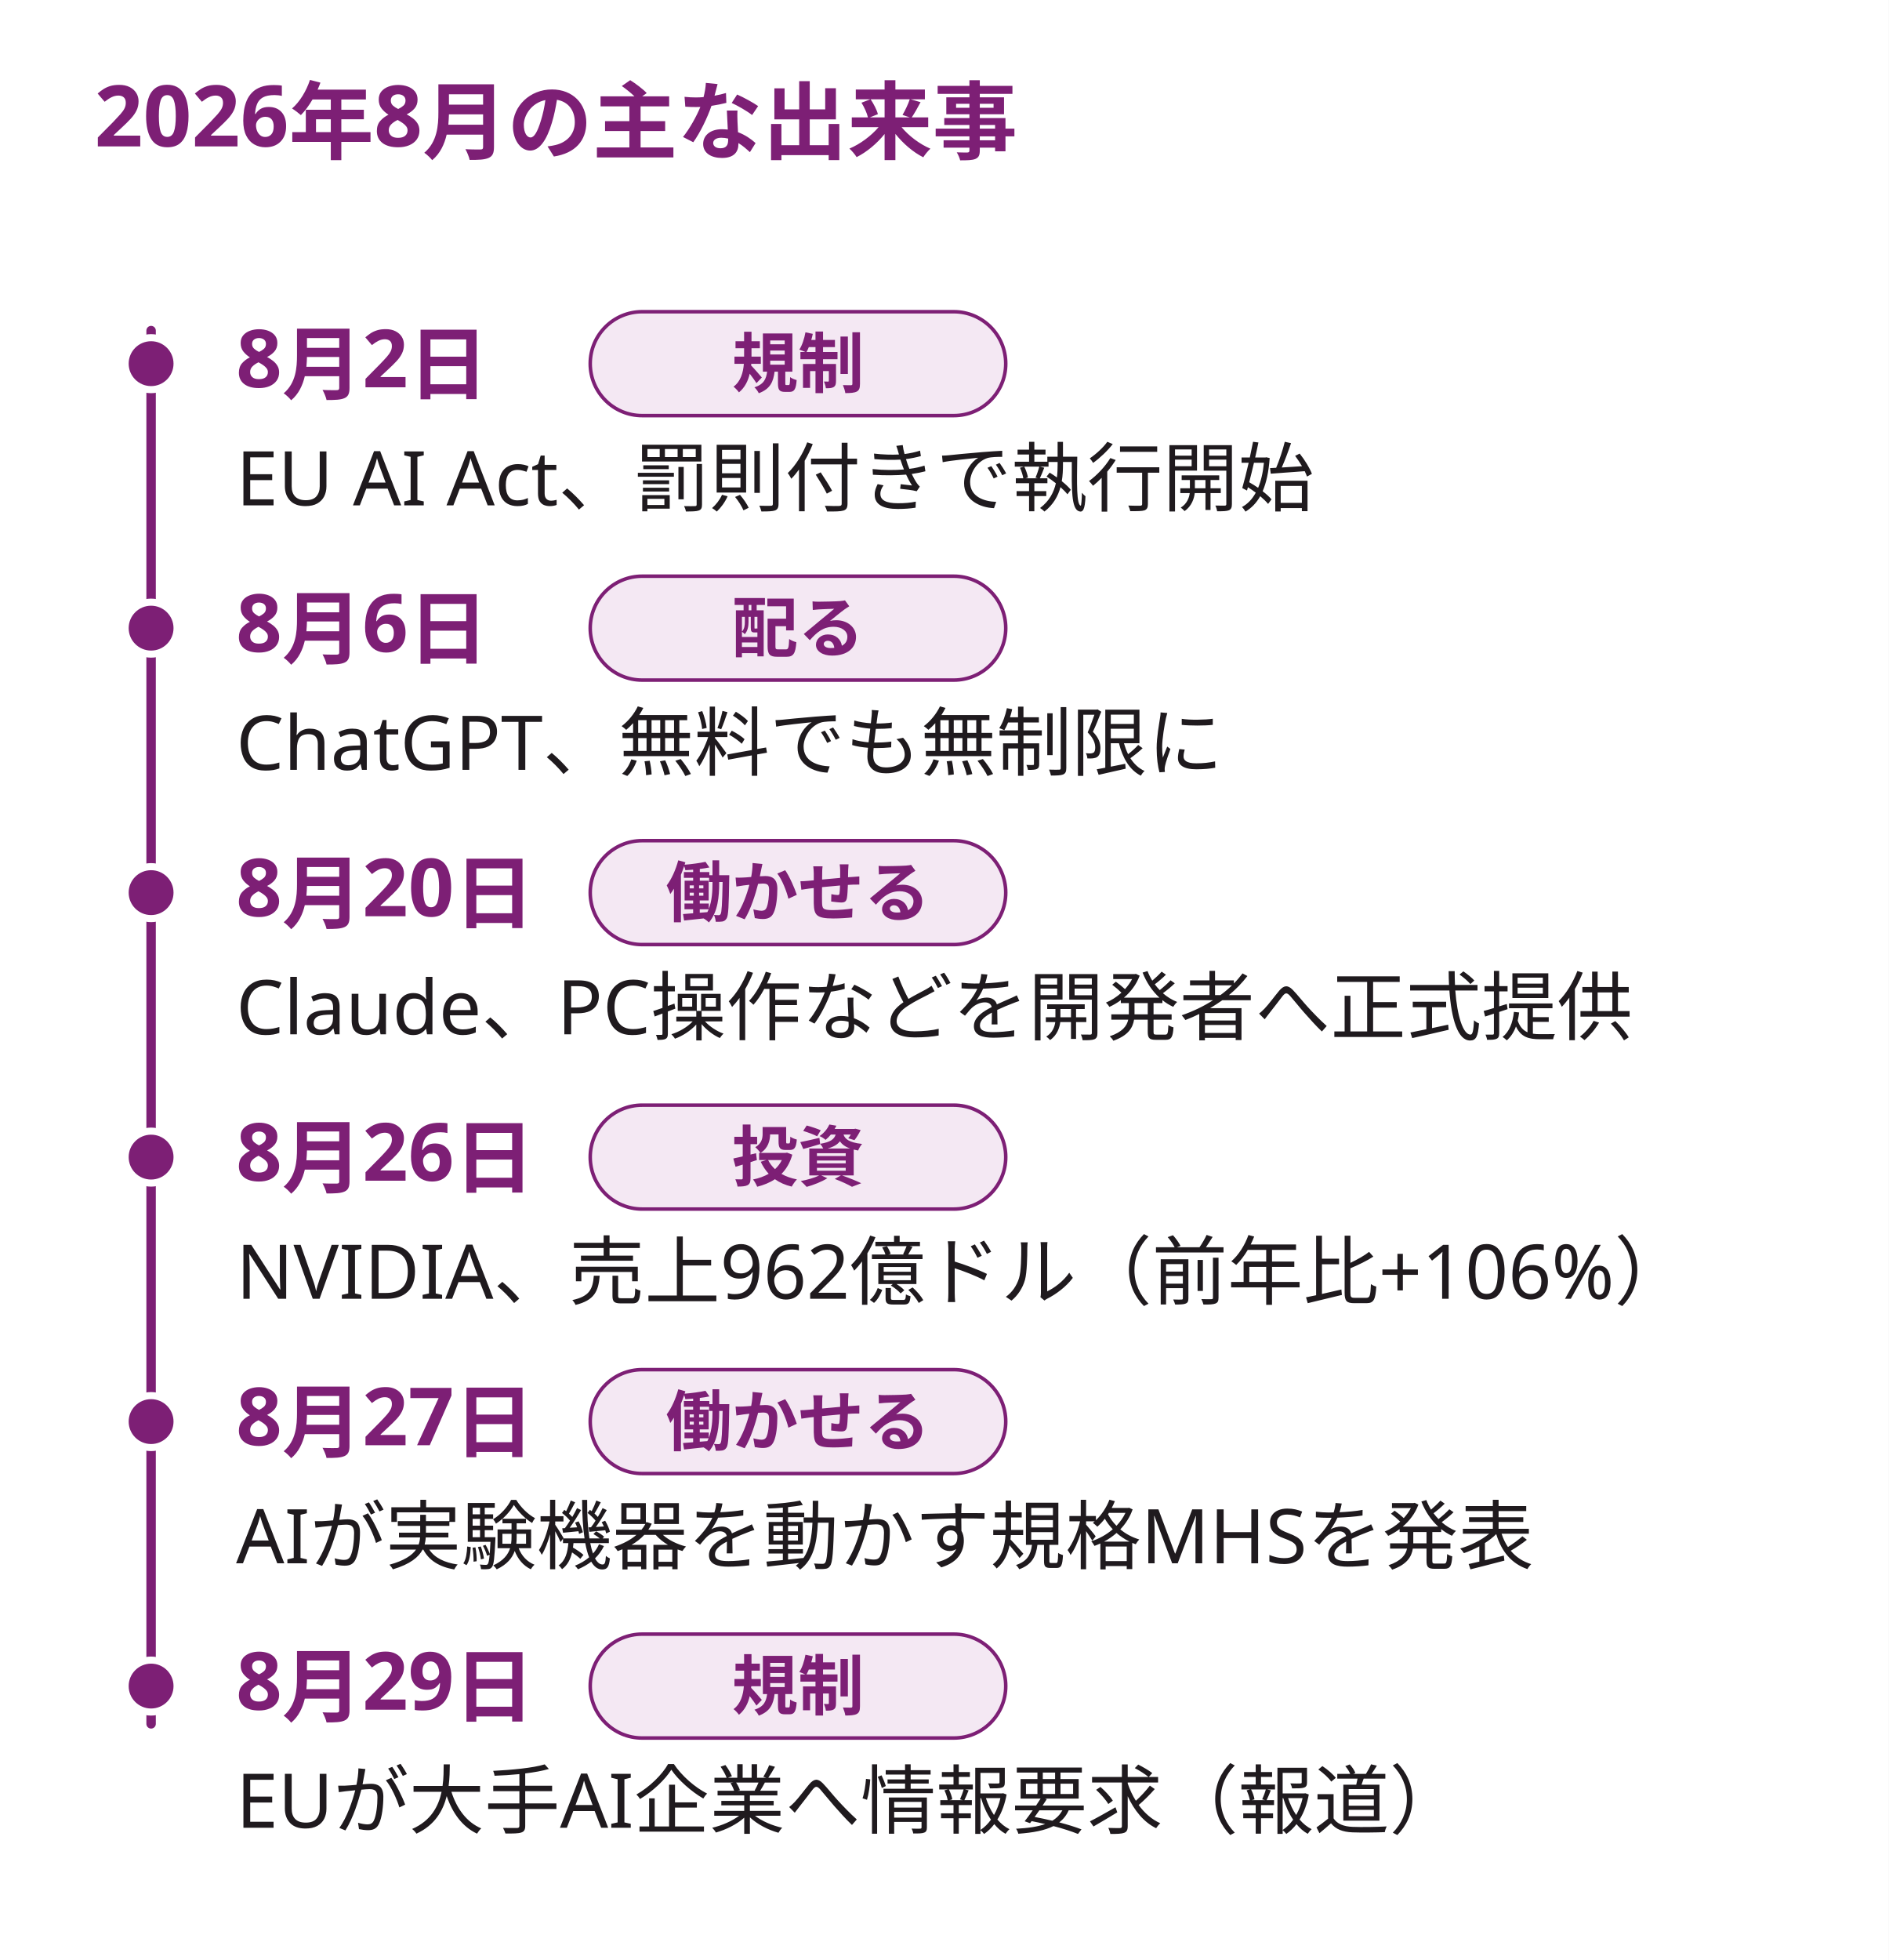
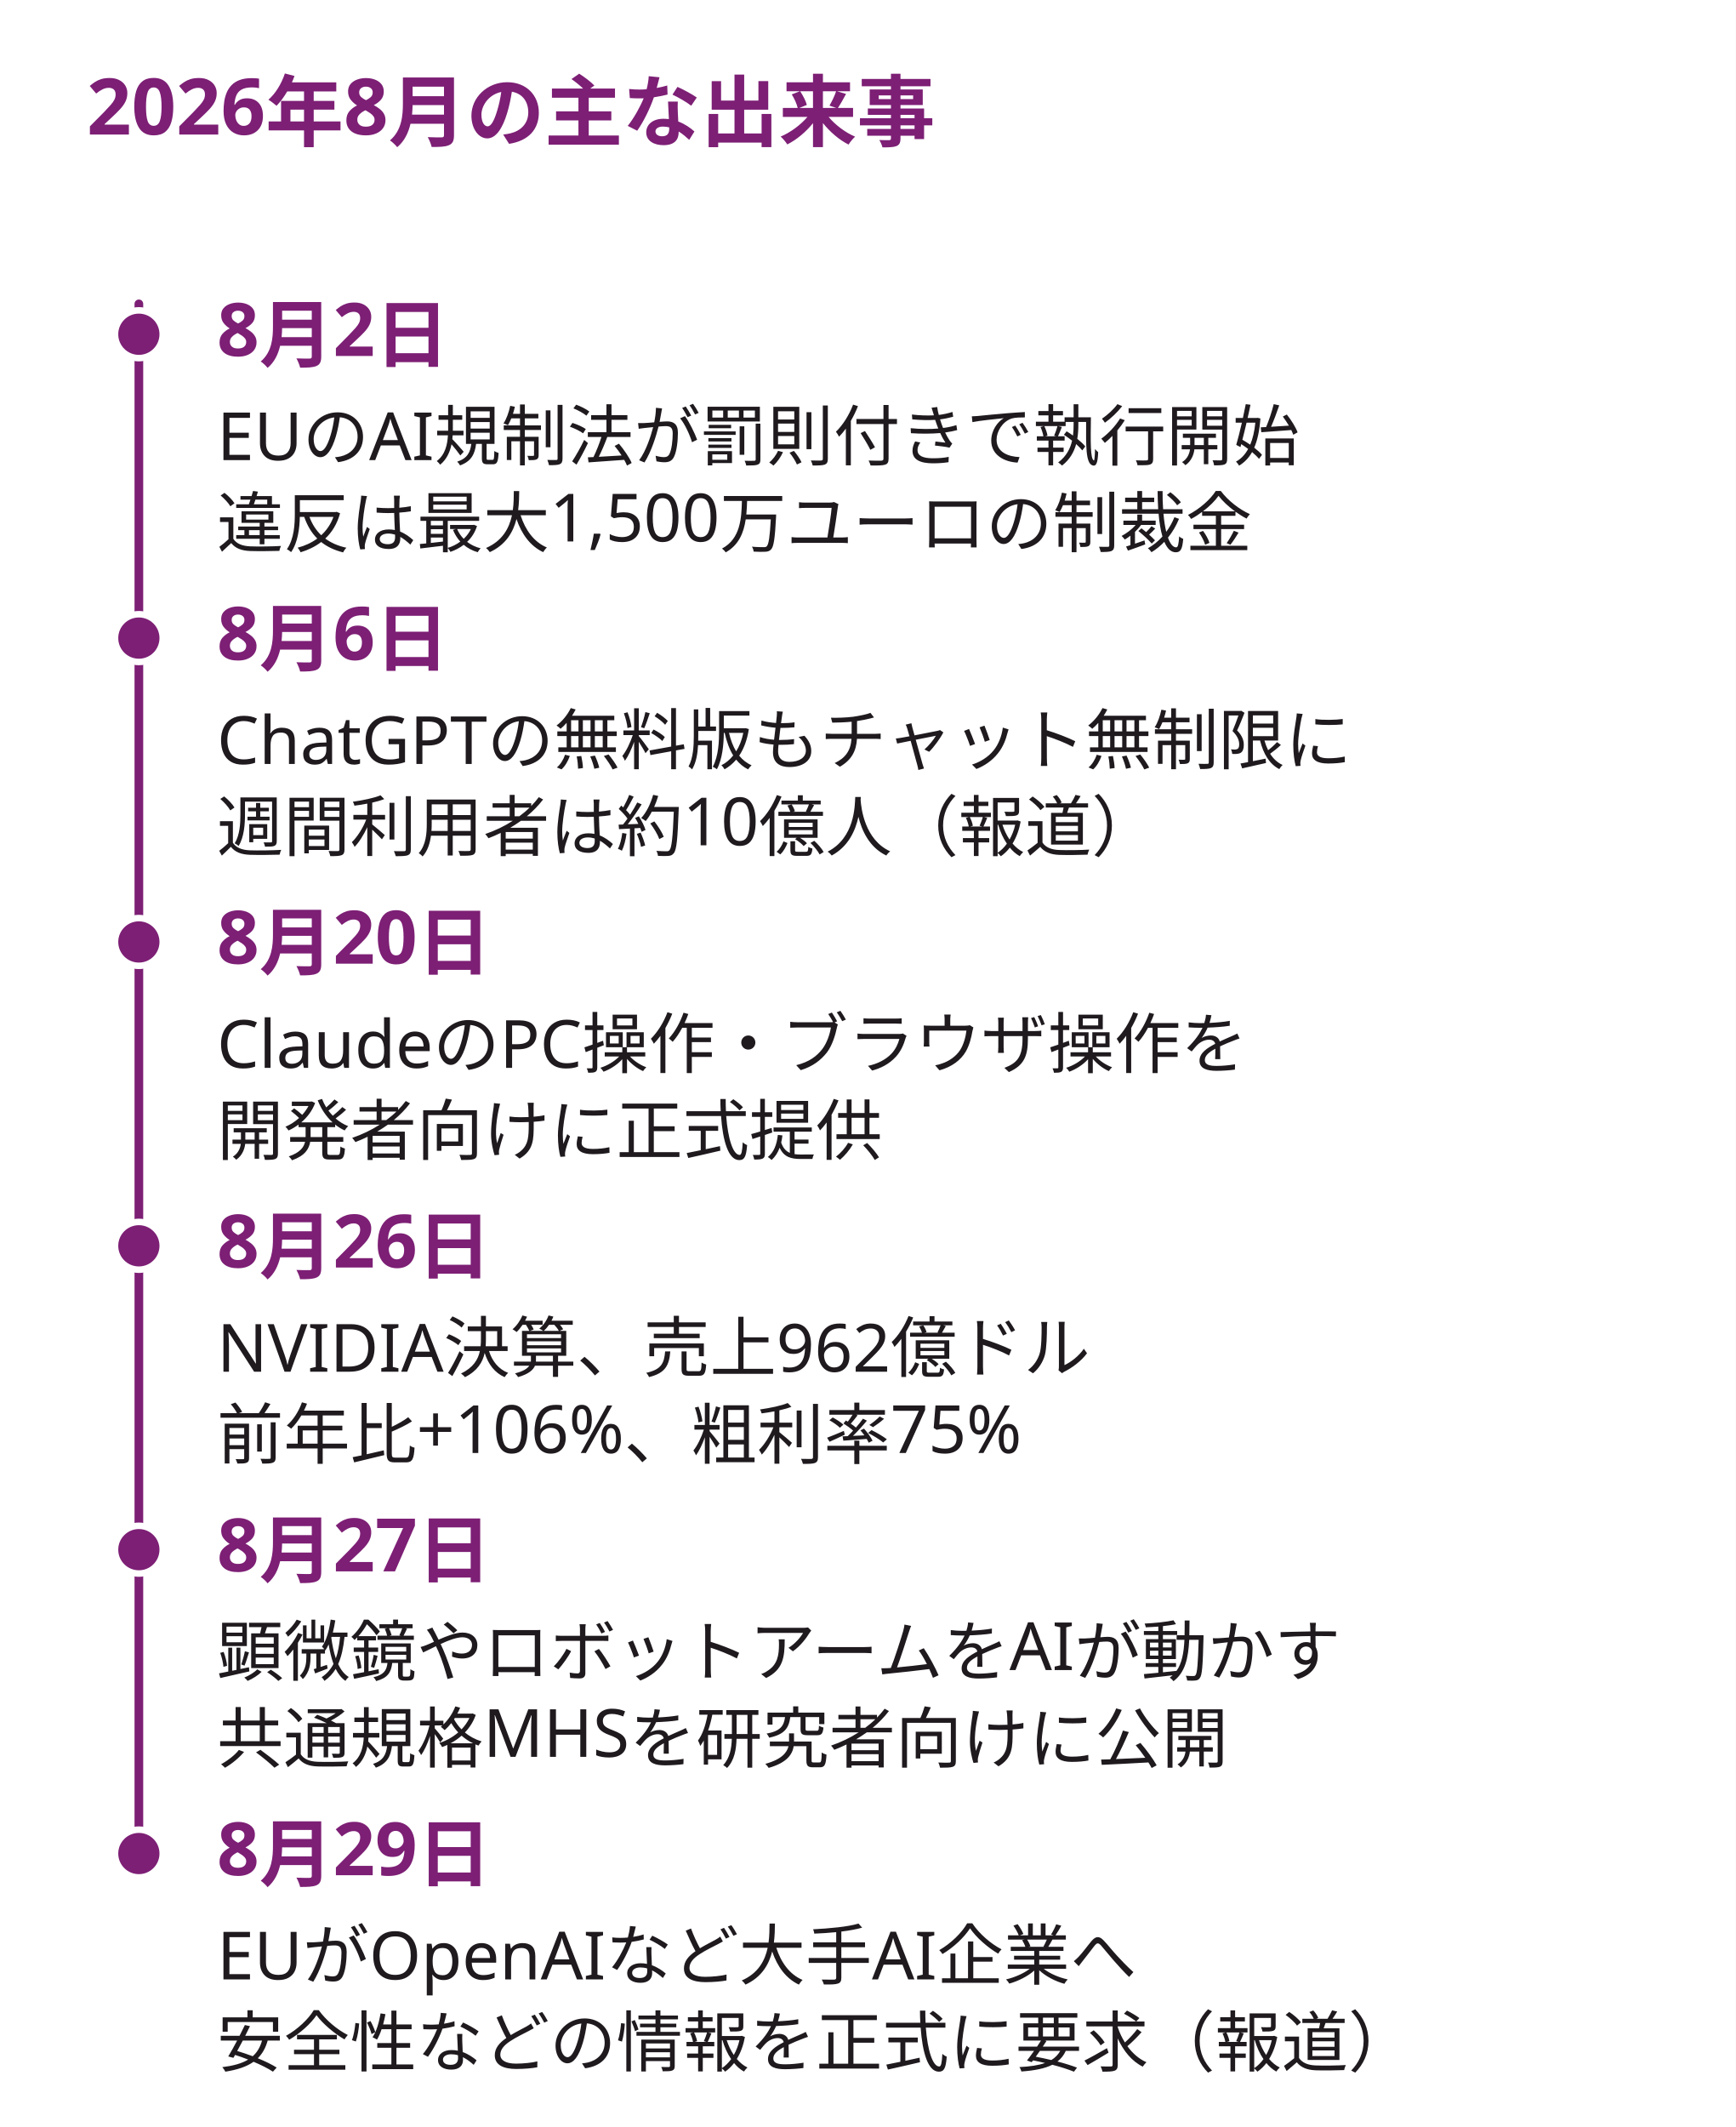
- <svg xmlns="http://www.w3.org/2000/svg" width="1200" height="1245" viewBox="0 0 1200 1245">
-   <rect width="1200" height="1245" fill="#ffffff" />
+ <svg xmlns="http://www.w3.org/2000/svg" width="1200" height="1470" viewBox="0 0 1200 1470">
+   <rect width="1200" height="1470" fill="#ffffff" />
  <g font-family="Hiragino Sans, Noto Sans JP, sans-serif">
    <text x="60" y="93" font-size="54" font-weight="700" fill="#7d1f75">2026年8月の主な出来事</text>
-     <line x1="96" y1="210" x2="96" y2="1095" stroke="#7d1f75" stroke-width="6" stroke-linecap="round" />
+     <line x1="96" y1="210" x2="96" y2="1290" stroke="#7d1f75" stroke-width="6" stroke-linecap="round" />
    <circle cx="96" cy="231" r="16.5" fill="#7d1f75" stroke="#ffffff" stroke-width="4.5" />
    <text x="150" y="246" font-size="51" font-weight="700" fill="#7d1f75">8月2日</text>
-     <rect x="375" y="198" width="264" height="66" rx="33" fill="#f4e8f3" stroke="#7d1f75" stroke-width="2.25" />
-     <text x="507" y="246" text-anchor="middle" font-size="42" font-weight="600" fill="#7d1f75">規制</text>
-     <text x="150" y="321" font-size="48" fill="#1f1a1e">EU AI Act、罰則付きで執行開始</text>
-     <circle cx="96" cy="399" r="16.5" fill="#7d1f75" stroke="#ffffff" stroke-width="4.5" />
-     <text x="150" y="414" font-size="51" font-weight="700" fill="#7d1f75">8月6日</text>
-     <rect x="375" y="366" width="264" height="66" rx="33" fill="#f4e8f3" stroke="#7d1f75" stroke-width="2.25" />
-     <text x="507" y="414" text-anchor="middle" font-size="42" font-weight="600" fill="#7d1f75">配る</text>
-     <text x="150" y="489" font-size="48" fill="#1f1a1e">ChatGPT、無料でも無制限に</text>
-     <circle cx="96" cy="567" r="16.5" fill="#7d1f75" stroke="#ffffff" stroke-width="4.5" />
-     <text x="150" y="582" font-size="51" font-weight="700" fill="#7d1f75">8月20日</text>
-     <rect x="375" y="534" width="264" height="66" rx="33" fill="#f4e8f3" stroke="#7d1f75" stroke-width="2.25" />
-     <text x="507" y="582" text-anchor="middle" font-size="42" font-weight="600" fill="#7d1f75">働かせる</text>
-     <text x="150" y="657" font-size="48" fill="#1f1a1e">Claude、PC操作などを開発者へ正式提供</text>
-     <circle cx="96" cy="735" r="16.5" fill="#7d1f75" stroke="#ffffff" stroke-width="4.5" />
-     <text x="150" y="750" font-size="51" font-weight="700" fill="#7d1f75">8月26日</text>
-     <rect x="375" y="702" width="264" height="66" rx="33" fill="#f4e8f3" stroke="#7d1f75" stroke-width="2.25" />
-     <text x="507" y="750" text-anchor="middle" font-size="42" font-weight="600" fill="#7d1f75">投資</text>
-     <text x="150" y="825" font-size="48" fill="#1f1a1e">NVIDIA、売上962億ドル（前年比+106%）</text>
-     <circle cx="96" cy="903" r="16.5" fill="#7d1f75" stroke="#ffffff" stroke-width="4.5" />
-     <text x="150" y="918" font-size="51" font-weight="700" fill="#7d1f75">8月27日</text>
-     <rect x="375" y="870" width="264" height="66" rx="33" fill="#f4e8f3" stroke="#7d1f75" stroke-width="2.25" />
-     <text x="507" y="918" text-anchor="middle" font-size="42" font-weight="600" fill="#7d1f75">働かせる</text>
-     <text x="150" y="993" font-size="48" fill="#1f1a1e">AIが実験機器を動かす規格MHSを発表</text>
+     <text x="150" y="318" font-size="46" fill="#1f1a1e">EUのAI規制法が罰則付きで執行開始</text>
+     <text x="150" y="378" font-size="46" fill="#1f1a1e">違反は最大1,500万ユーロの制裁金</text>
+     <circle cx="96" cy="441" r="16.5" fill="#7d1f75" stroke="#ffffff" stroke-width="4.5" />
+     <text x="150" y="456" font-size="51" font-weight="700" fill="#7d1f75">8月6日</text>
+     <text x="150" y="528" font-size="46" fill="#1f1a1e">ChatGPTの無料版もチャット無制限に</text>
+     <text x="150" y="588" font-size="46" fill="#1f1a1e">週間利用者は約10億人（報道）</text>
+     <circle cx="96" cy="651" r="16.5" fill="#7d1f75" stroke="#ffffff" stroke-width="4.5" />
+     <text x="150" y="666" font-size="51" font-weight="700" fill="#7d1f75">8月20日</text>
+     <text x="150" y="738" font-size="46" fill="#1f1a1e">ClaudeのPC操作・ブラウザ操作を</text>
+     <text x="150" y="798" font-size="46" fill="#1f1a1e">開発者向けに正式提供</text>
+     <circle cx="96" cy="861" r="16.5" fill="#7d1f75" stroke="#ffffff" stroke-width="4.5" />
+     <text x="150" y="876" font-size="51" font-weight="700" fill="#7d1f75">8月26日</text>
+     <text x="150" y="948" font-size="46" fill="#1f1a1e">NVIDIA決算、売上962億ドル</text>
+     <text x="150" y="1008" font-size="46" fill="#1f1a1e">前年比+106%、粗利率75%</text>
    <circle cx="96" cy="1071" r="16.5" fill="#7d1f75" stroke="#ffffff" stroke-width="4.5" />
-     <text x="150" y="1086" font-size="51" font-weight="700" fill="#7d1f75">8月29日</text>
-     <rect x="375" y="1038" width="264" height="66" rx="33" fill="#f4e8f3" stroke="#7d1f75" stroke-width="2.25" />
-     <text x="507" y="1086" text-anchor="middle" font-size="42" font-weight="600" fill="#7d1f75">規制</text>
-     <text x="150" y="1161" font-size="48" fill="#1f1a1e">EUが大手AI企業へ情報要求（報道）</text>
+     <text x="150" y="1086" font-size="51" font-weight="700" fill="#7d1f75">8月27日</text>
+     <text x="150" y="1158" font-size="46" fill="#1f1a1e">顕微鏡やロボットアームをAIが動かす</text>
+     <text x="150" y="1218" font-size="46" fill="#1f1a1e">共通規格MHSを研究者向けに公開</text>
+     <circle cx="96" cy="1281" r="16.5" fill="#7d1f75" stroke="#ffffff" stroke-width="4.5" />
+     <text x="150" y="1296" font-size="51" font-weight="700" fill="#7d1f75">8月29日</text>
+     <text x="150" y="1368" font-size="46" fill="#1f1a1e">EUがOpenAIなど大手AI企業へ</text>
+     <text x="150" y="1428" font-size="46" fill="#1f1a1e">安全性などの情報を正式に要求（報道）</text>
  </g>
</svg>
